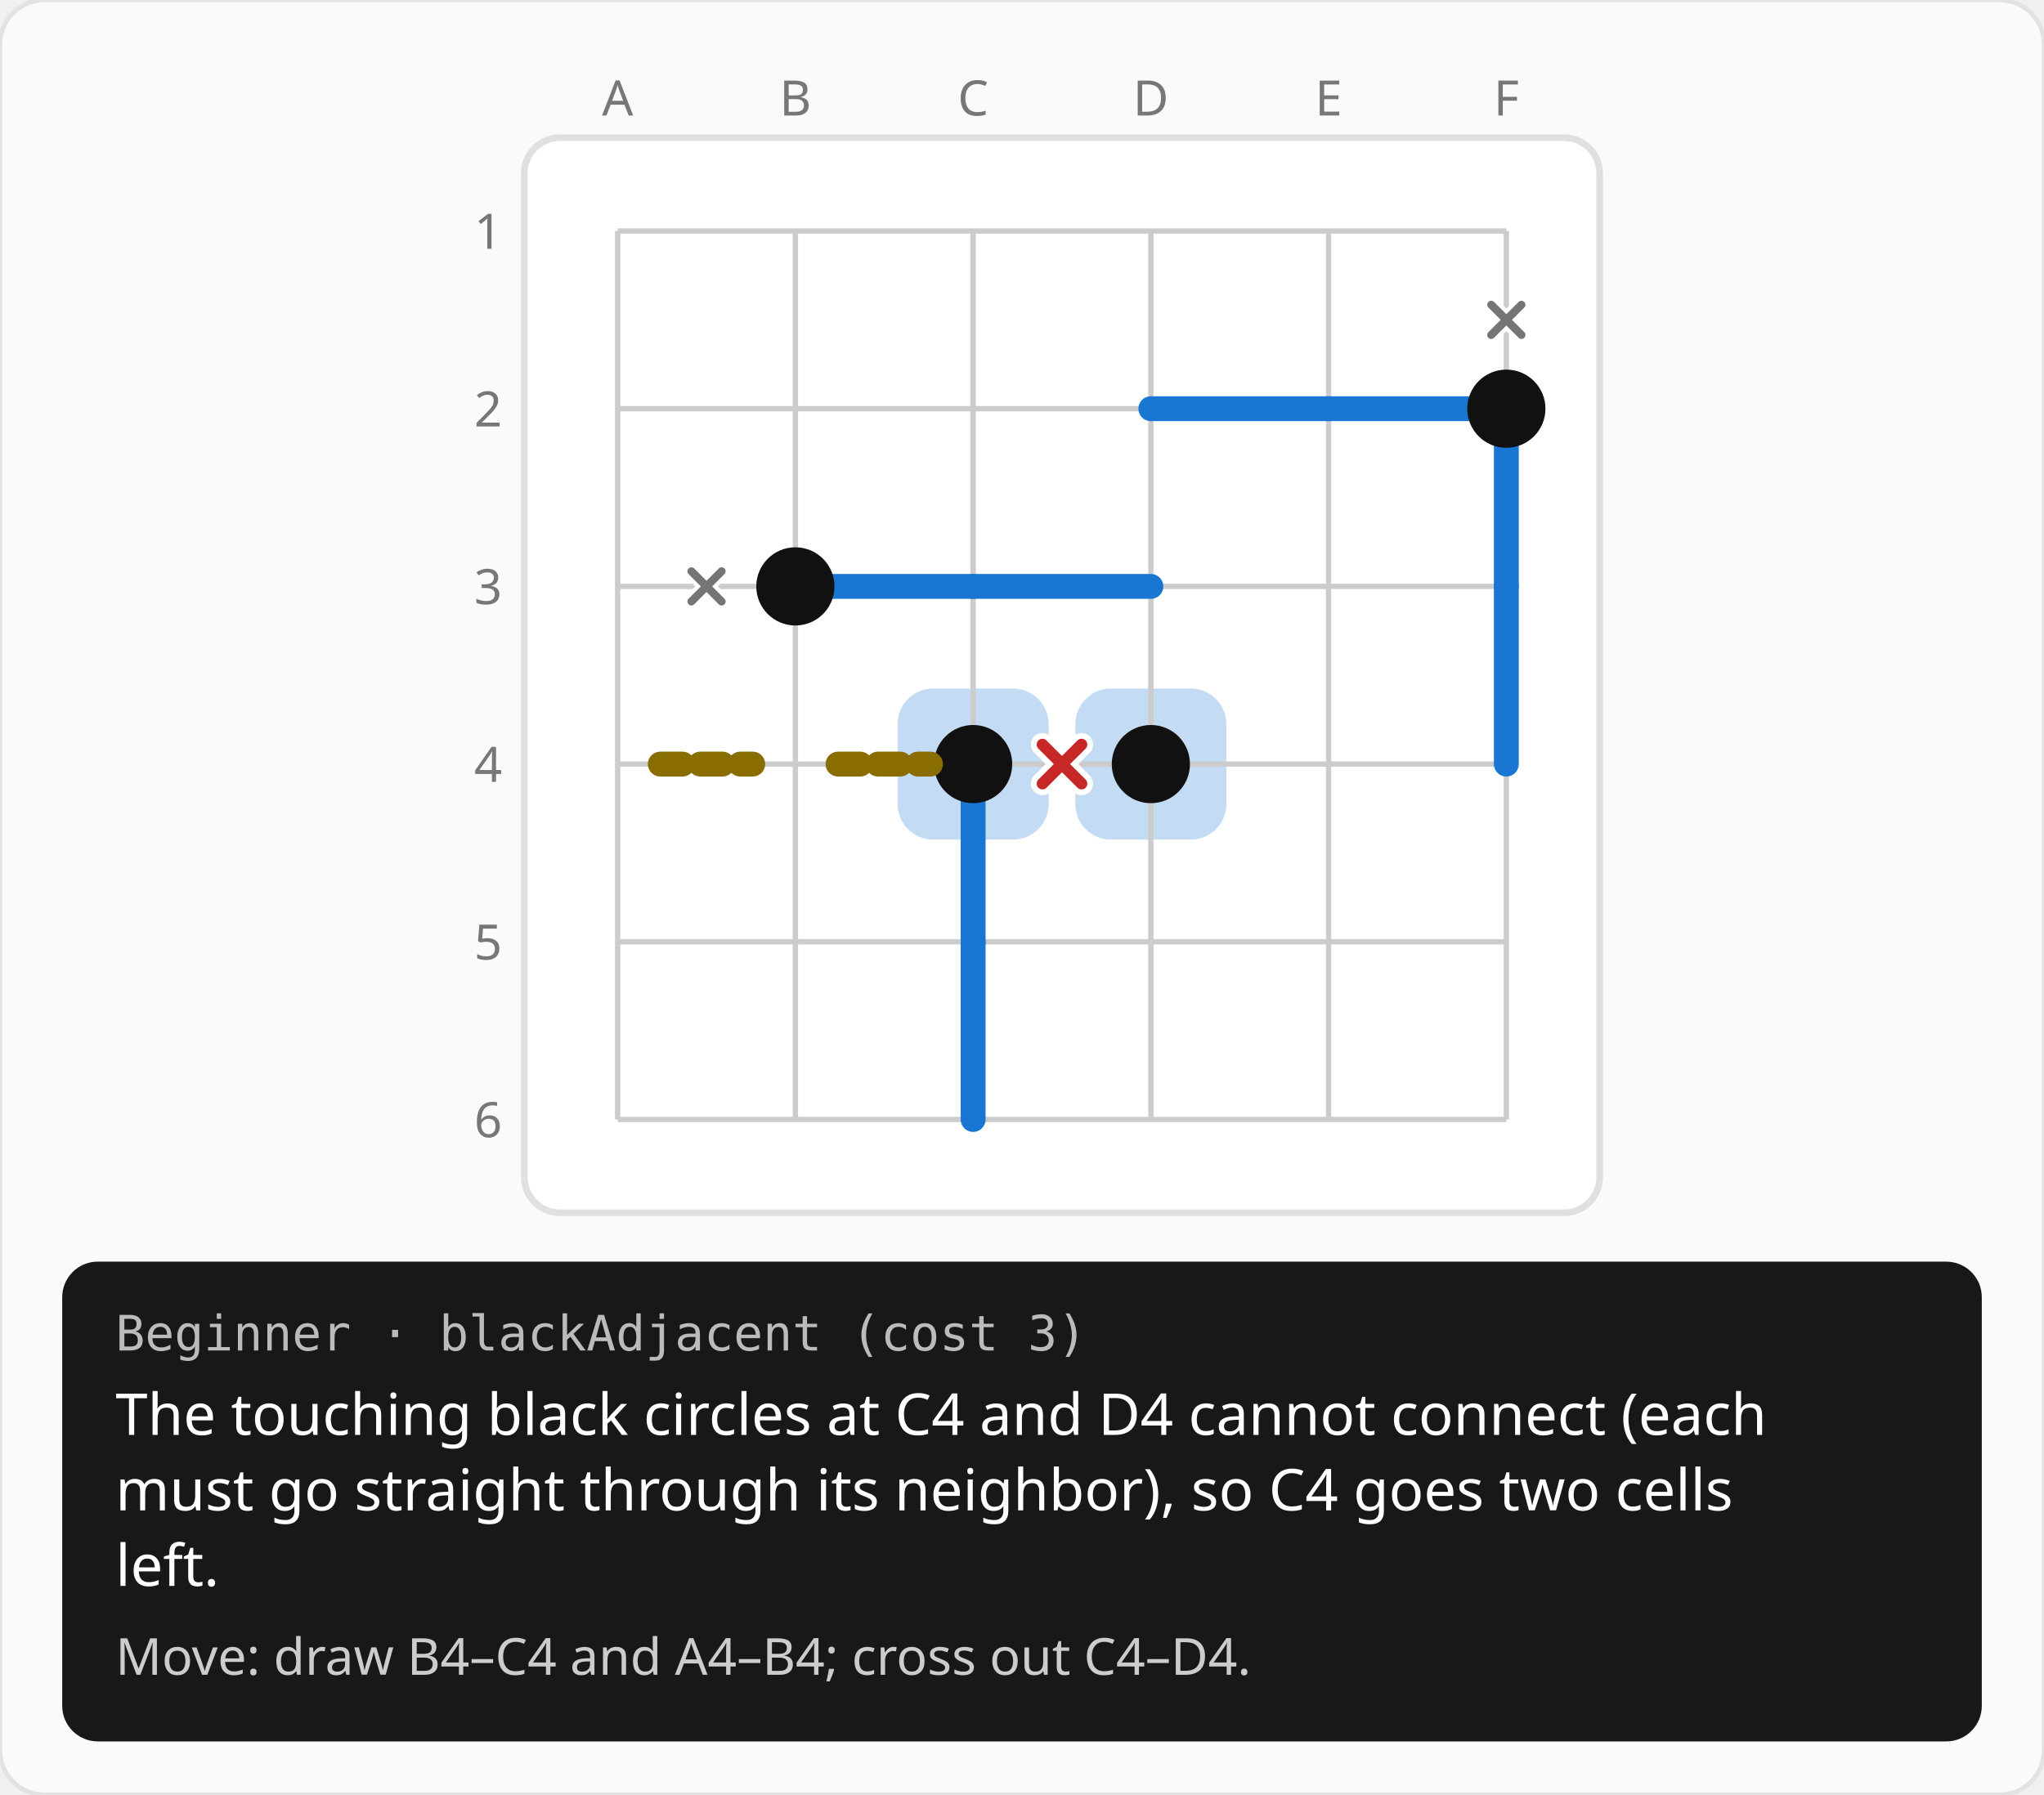
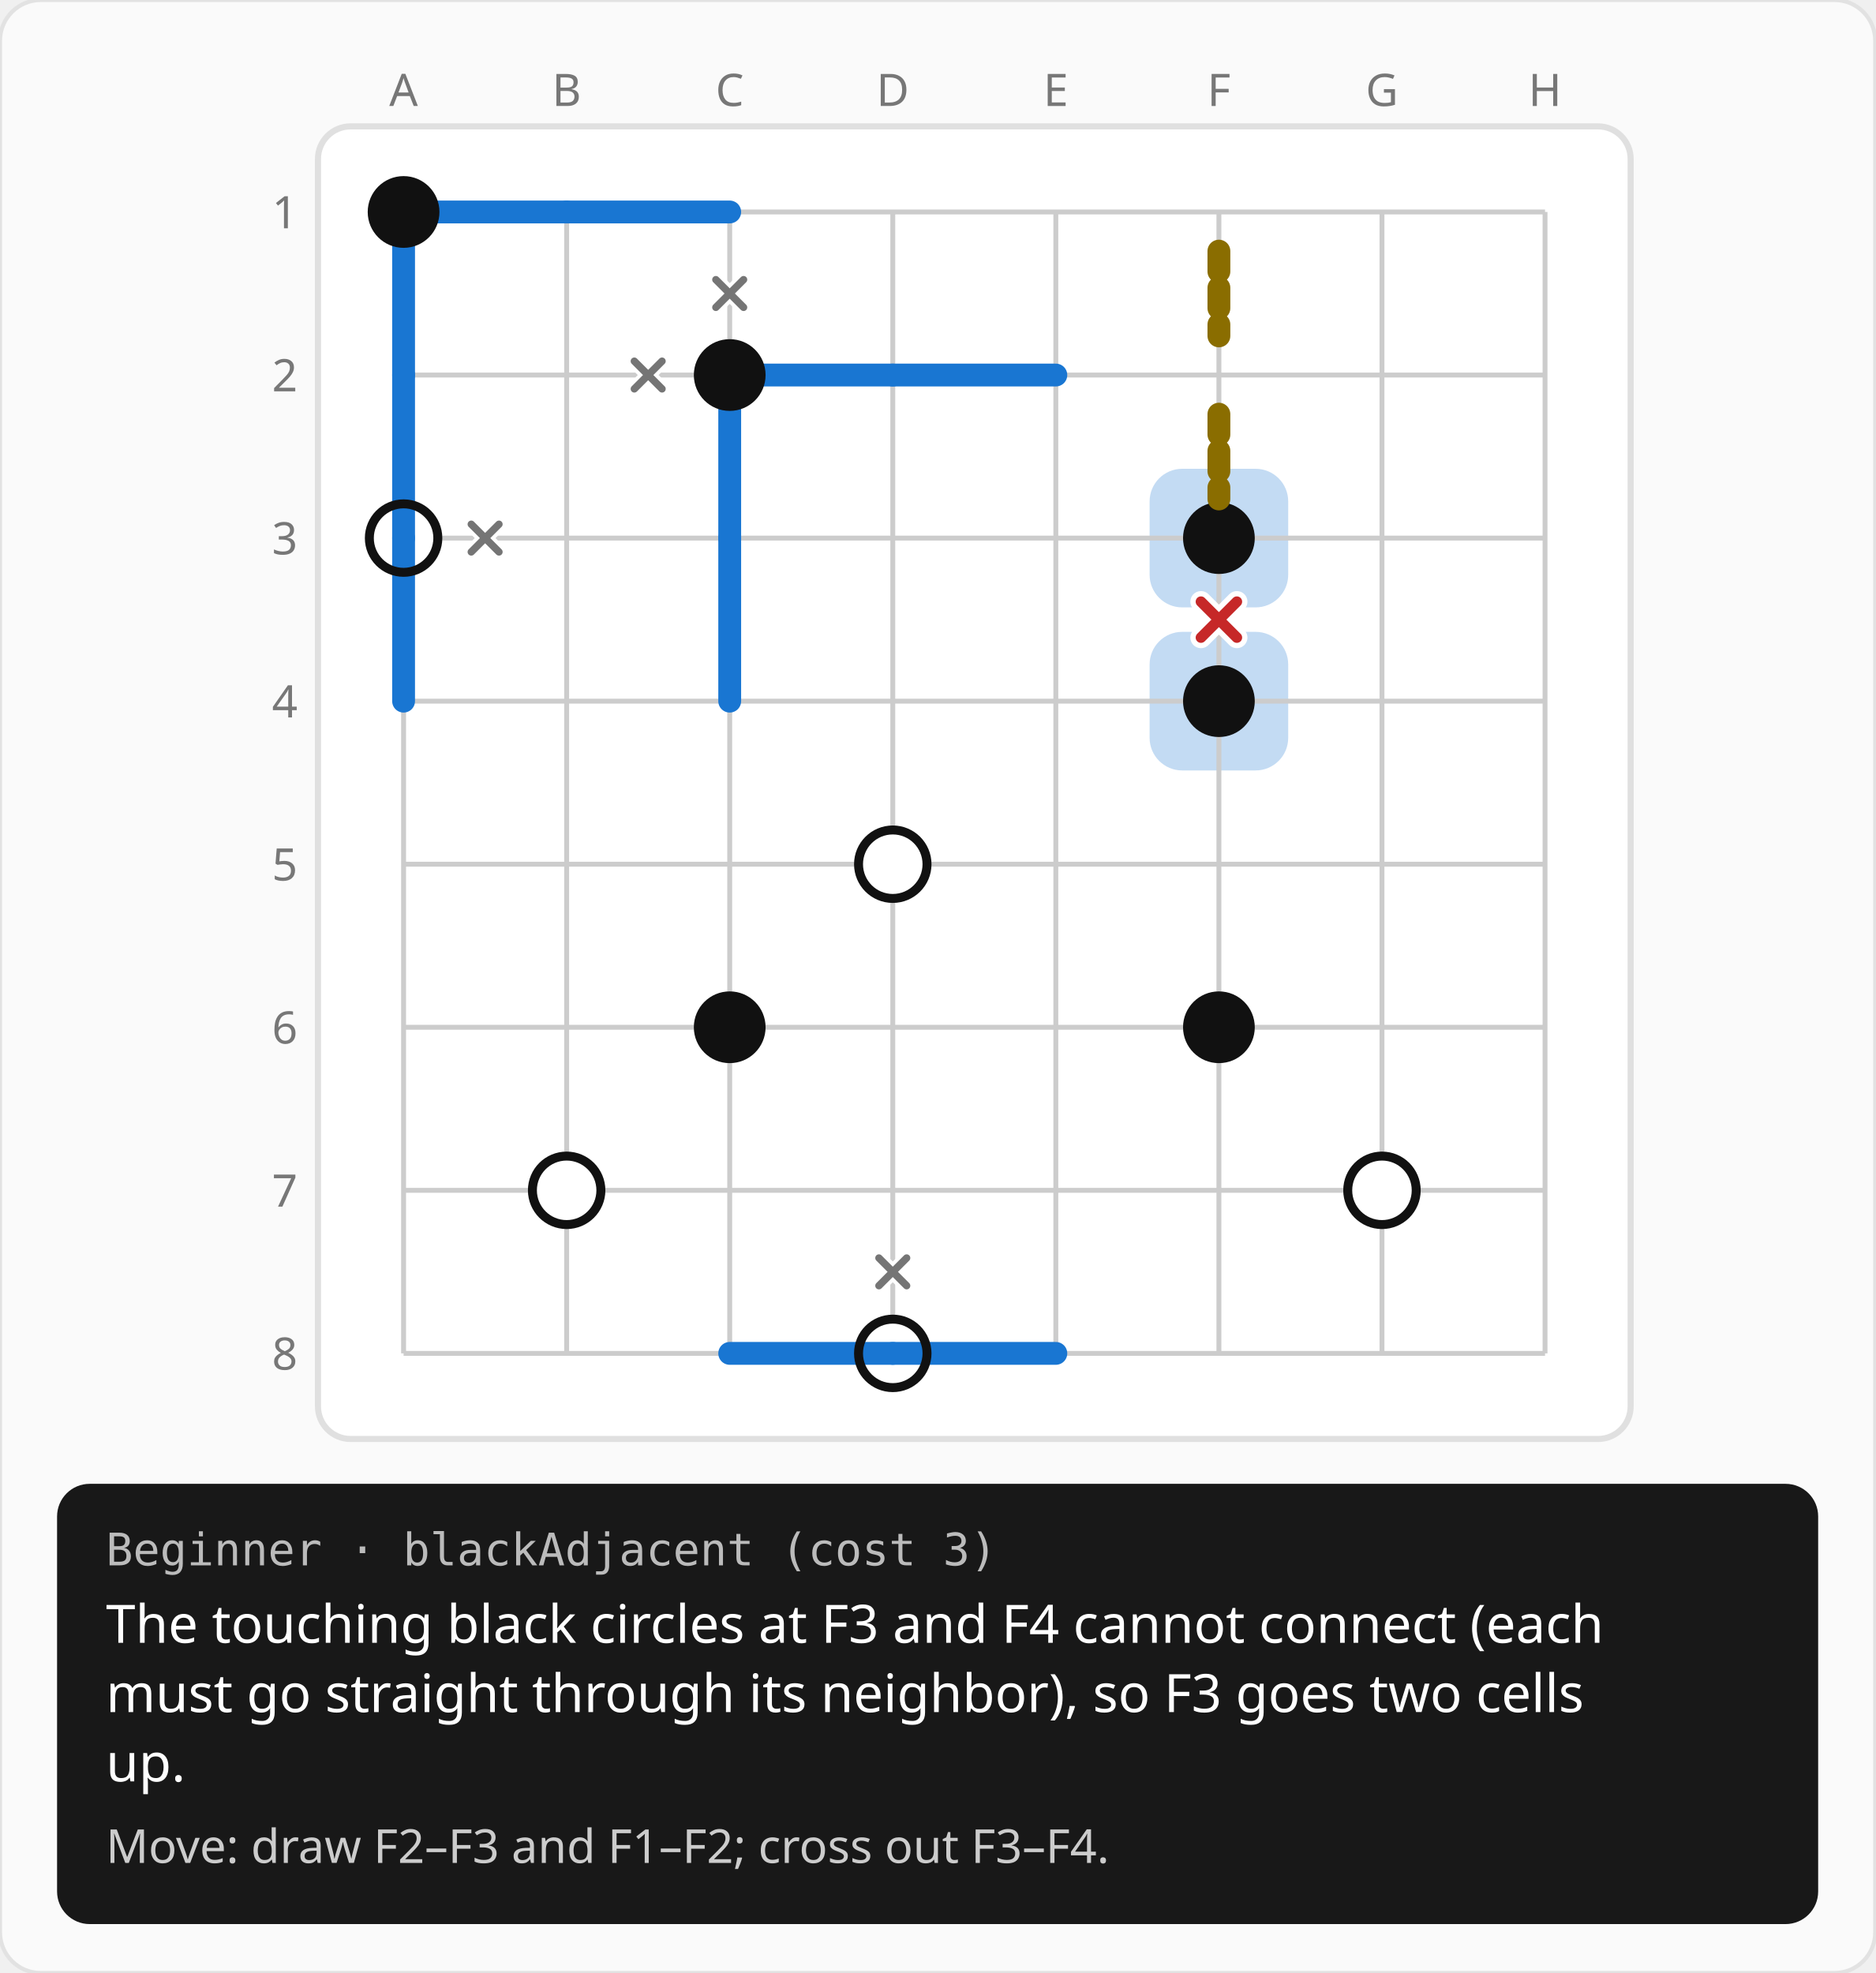
- <svg xmlns="http://www.w3.org/2000/svg" width="460" height="404" viewBox="0 0 460 404">
-   <rect width="460" height="404" rx="10" fill="#fafafa" stroke="#e2e2e2" />
+ <svg xmlns="http://www.w3.org/2000/svg" width="460" height="484" viewBox="0 0 460 484">
+   <rect width="460" height="484" rx="10" fill="#fafafa" stroke="#e2e2e2" />
  <defs>
    <pattern id="hatch" width="8" height="8" patternUnits="userSpaceOnUse" patternTransform="rotate(45)">
      <line x1="0" y1="0" x2="0" y2="8" stroke="#d55e00" stroke-width="3" opacity="0.55" />
    </pattern>
  </defs>
-   <g transform="translate(99 12)">
+   <g transform="translate(59 12)">
    <text x="40" y="14" fill="#777777" font-size="11" font-family="system-ui, sans-serif" text-anchor="middle">A</text>
    <text x="80" y="14" fill="#777777" font-size="11" font-family="system-ui, sans-serif" text-anchor="middle">B</text>
    <text x="120" y="14" fill="#777777" font-size="11" font-family="system-ui, sans-serif" text-anchor="middle">C</text>
    <text x="160" y="14" fill="#777777" font-size="11" font-family="system-ui, sans-serif" text-anchor="middle">D</text>
    <text x="200" y="14" fill="#777777" font-size="11" font-family="system-ui, sans-serif" text-anchor="middle">E</text>
    <text x="240" y="14" fill="#777777" font-size="11" font-family="system-ui, sans-serif" text-anchor="middle">F</text>
+     <text x="280" y="14" fill="#777777" font-size="11" font-family="system-ui, sans-serif" text-anchor="middle">G</text>
+     <text x="320" y="14" fill="#777777" font-size="11" font-family="system-ui, sans-serif" text-anchor="middle">H</text>
    <text x="14" y="44" fill="#777777" font-size="11" font-family="system-ui, sans-serif" text-anchor="end">1</text>
    <text x="14" y="84" fill="#777777" font-size="11" font-family="system-ui, sans-serif" text-anchor="end">2</text>
    <text x="14" y="124" fill="#777777" font-size="11" font-family="system-ui, sans-serif" text-anchor="end">3</text>
    <text x="14" y="164" fill="#777777" font-size="11" font-family="system-ui, sans-serif" text-anchor="end">4</text>
    <text x="14" y="204" fill="#777777" font-size="11" font-family="system-ui, sans-serif" text-anchor="end">5</text>
    <text x="14" y="244" fill="#777777" font-size="11" font-family="system-ui, sans-serif" text-anchor="end">6</text>
+     <text x="14" y="284" fill="#777777" font-size="11" font-family="system-ui, sans-serif" text-anchor="end">7</text>
+     <text x="14" y="324" fill="#777777" font-size="11" font-family="system-ui, sans-serif" text-anchor="end">8</text>
    <g transform="translate(18 18)">
-       <rect x="1" y="1" width="242" height="242" rx="8" fill="#ffffff" stroke="#e0e0e0" stroke-width="1.5" />
-       <rect x="85" y="125" width="34" height="34" rx="8" fill="rgba(25,118,210,0.26)" />
-       <rect x="125" y="125" width="34" height="34" rx="8" fill="rgba(25,118,210,0.26)" />
-       <line x1="22" y1="22" x2="222" y2="22" stroke="#cccccc" stroke-width="1.2" />
-       <line x1="22" y1="62" x2="222" y2="62" stroke="#cccccc" stroke-width="1.2" />
-       <line x1="22" y1="102" x2="222" y2="102" stroke="#cccccc" stroke-width="1.2" />
-       <line x1="22" y1="142" x2="222" y2="142" stroke="#cccccc" stroke-width="1.2" />
-       <line x1="22" y1="182" x2="222" y2="182" stroke="#cccccc" stroke-width="1.2" />
-       <line x1="22" y1="222" x2="222" y2="222" stroke="#cccccc" stroke-width="1.2" />
-       <line x1="22" y1="22" x2="22" y2="222" stroke="#cccccc" stroke-width="1.2" />
-       <line x1="62" y1="22" x2="62" y2="222" stroke="#cccccc" stroke-width="1.2" />
-       <line x1="102" y1="22" x2="102" y2="222" stroke="#cccccc" stroke-width="1.2" />
-       <line x1="142" y1="22" x2="142" y2="222" stroke="#cccccc" stroke-width="1.2" />
-       <line x1="182" y1="22" x2="182" y2="222" stroke="#cccccc" stroke-width="1.2" />
-       <line x1="222" y1="22" x2="222" y2="222" stroke="#cccccc" stroke-width="1.2" />
+       <rect x="1" y="1" width="322" height="322" rx="8" fill="#ffffff" stroke="#e0e0e0" stroke-width="1.5" />
+       <rect x="205" y="85" width="34" height="34" rx="8" fill="rgba(25,118,210,0.26)" />
+       <rect x="205" y="125" width="34" height="34" rx="8" fill="rgba(25,118,210,0.26)" />
+       <line x1="22" y1="22" x2="302" y2="22" stroke="#cccccc" stroke-width="1.2" />
+       <line x1="22" y1="62" x2="302" y2="62" stroke="#cccccc" stroke-width="1.2" />
+       <line x1="22" y1="102" x2="302" y2="102" stroke="#cccccc" stroke-width="1.2" />
+       <line x1="22" y1="142" x2="302" y2="142" stroke="#cccccc" stroke-width="1.2" />
+       <line x1="22" y1="182" x2="302" y2="182" stroke="#cccccc" stroke-width="1.2" />
+       <line x1="22" y1="222" x2="302" y2="222" stroke="#cccccc" stroke-width="1.2" />
+       <line x1="22" y1="262" x2="302" y2="262" stroke="#cccccc" stroke-width="1.2" />
+       <line x1="22" y1="302" x2="302" y2="302" stroke="#cccccc" stroke-width="1.2" />
+       <line x1="22" y1="22" x2="22" y2="302" stroke="#cccccc" stroke-width="1.2" />
+       <line x1="62" y1="22" x2="62" y2="302" stroke="#cccccc" stroke-width="1.2" />
+       <line x1="102" y1="22" x2="102" y2="302" stroke="#cccccc" stroke-width="1.2" />
+       <line x1="142" y1="22" x2="142" y2="302" stroke="#cccccc" stroke-width="1.2" />
+       <line x1="182" y1="22" x2="182" y2="302" stroke="#cccccc" stroke-width="1.2" />
+       <line x1="222" y1="22" x2="222" y2="302" stroke="#cccccc" stroke-width="1.2" />
+       <line x1="262" y1="22" x2="262" y2="302" stroke="#cccccc" stroke-width="1.2" />
+       <line x1="302" y1="22" x2="302" y2="302" stroke="#cccccc" stroke-width="1.2" />
+       <circle cx="22" cy="102" r="8.4" fill="#ffffff" />
+       <circle cx="142" cy="182" r="8.4" fill="#ffffff" />
+       <circle cx="62" cy="262" r="8.4" fill="#ffffff" />
+       <circle cx="262" cy="262" r="8.4" fill="#ffffff" />
+       <circle cx="142" cy="302" r="8.4" fill="#ffffff" />
+       <line x1="22" y1="22" x2="62" y2="22" stroke="#1976d2" stroke-width="5.6" stroke-linecap="round" />
+       <line x1="22" y1="22" x2="22" y2="62" stroke="#1976d2" stroke-width="5.6" stroke-linecap="round" />
+       <line x1="62" y1="22" x2="102" y2="22" stroke="#1976d2" stroke-width="5.6" stroke-linecap="round" />
+       <line x1="22" y1="62" x2="22" y2="102" stroke="#1976d2" stroke-width="5.6" stroke-linecap="round" />
+       <line x1="102" y1="62" x2="142" y2="62" stroke="#1976d2" stroke-width="5.6" stroke-linecap="round" />
+       <line x1="102" y1="62" x2="102" y2="102" stroke="#1976d2" stroke-width="5.6" stroke-linecap="round" />
      <line x1="142" y1="62" x2="182" y2="62" stroke="#1976d2" stroke-width="5.6" stroke-linecap="round" />
-       <line x1="182" y1="62" x2="222" y2="62" stroke="#1976d2" stroke-width="5.6" stroke-linecap="round" />
-       <line x1="222" y1="62" x2="222" y2="102" stroke="#1976d2" stroke-width="5.6" stroke-linecap="round" />
-       <line x1="62" y1="102" x2="102" y2="102" stroke="#1976d2" stroke-width="5.6" stroke-linecap="round" />
-       <line x1="102" y1="102" x2="142" y2="102" stroke="#1976d2" stroke-width="5.6" stroke-linecap="round" />
-       <line x1="222" y1="102" x2="222" y2="142" stroke="#1976d2" stroke-width="5.6" stroke-linecap="round" />
-       <line x1="102" y1="142" x2="102" y2="182" stroke="#1976d2" stroke-width="5.6" stroke-linecap="round" />
-       <line x1="102" y1="182" x2="102" y2="222" stroke="#1976d2" stroke-width="5.6" stroke-linecap="round" />
-       <circle cx="222" cy="62" r="8.8" fill="#111111" />
-       <circle cx="62" cy="102" r="8.8" fill="#111111" />
-       <circle cx="102" cy="142" r="8.8" fill="#111111" />
-       <circle cx="142" cy="142" r="8.8" fill="#111111" />
-       <path d="M218.6 38.6L225.4 45.4M218.6 45.4L225.4 38.6" stroke="#ffffff" stroke-width="3.6" stroke-linecap="round" />
-       <path d="M218.6 38.6L225.4 45.4M218.6 45.4L225.4 38.6" stroke="#757575" stroke-width="1.8" stroke-linecap="round" />
+       <line x1="22" y1="102" x2="22" y2="142" stroke="#1976d2" stroke-width="5.6" stroke-linecap="round" />
+       <line x1="102" y1="102" x2="102" y2="142" stroke="#1976d2" stroke-width="5.6" stroke-linecap="round" />
+       <line x1="102" y1="302" x2="142" y2="302" stroke="#1976d2" stroke-width="5.6" stroke-linecap="round" />
+       <line x1="142" y1="302" x2="182" y2="302" stroke="#1976d2" stroke-width="5.6" stroke-linecap="round" />
+       <circle cx="22" cy="22" r="8.8" fill="#111111" />
+       <circle cx="102" cy="62" r="8.8" fill="#111111" />
+       <circle cx="22" cy="102" r="8.4" fill="none" stroke="#111111" stroke-width="2.2" />
+       <circle cx="222" cy="102" r="8.8" fill="#111111" />
+       <circle cx="222" cy="142" r="8.8" fill="#111111" />
+       <circle cx="142" cy="182" r="8.4" fill="none" stroke="#111111" stroke-width="2.2" />
+       <circle cx="102" cy="222" r="8.8" fill="#111111" />
+       <circle cx="222" cy="222" r="8.8" fill="#111111" />
+       <circle cx="62" cy="262" r="8.4" fill="none" stroke="#111111" stroke-width="2.2" />
+       <circle cx="262" cy="262" r="8.4" fill="none" stroke="#111111" stroke-width="2.2" />
+       <circle cx="142" cy="302" r="8.4" fill="none" stroke="#111111" stroke-width="2.2" />
+       <path d="M98.6 38.6L105.4 45.4M98.6 45.4L105.4 38.6" stroke="#ffffff" stroke-width="3.6" stroke-linecap="round" />
+       <path d="M98.6 38.6L105.4 45.4M98.6 45.4L105.4 38.6" stroke="#757575" stroke-width="1.8" stroke-linecap="round" />
+       <path d="M78.6 58.6L85.4 65.4M78.6 65.4L85.4 58.6" stroke="#ffffff" stroke-width="3.6" stroke-linecap="round" />
+       <path d="M78.6 58.6L85.4 65.4M78.6 65.4L85.4 58.6" stroke="#757575" stroke-width="1.8" stroke-linecap="round" />
      <path d="M38.6 98.6L45.4 105.4M38.6 105.4L45.4 98.6" stroke="#ffffff" stroke-width="3.6" stroke-linecap="round" />
      <path d="M38.6 98.6L45.4 105.4M38.6 105.4L45.4 98.6" stroke="#757575" stroke-width="1.8" stroke-linecap="round" />
-       <line x1="71.6" y1="142" x2="92.4" y2="142" stroke="#8a6d00" stroke-width="5.6" stroke-linecap="round" stroke-dasharray="5 4" />
-       <line x1="31.6" y1="142" x2="52.4" y2="142" stroke="#8a6d00" stroke-width="5.6" stroke-linecap="round" stroke-dasharray="5 4" />
-       <path d="M117.6 137.6L126.4 146.4M117.6 146.4L126.4 137.6" stroke="#ffffff" stroke-width="5.2" stroke-linecap="round" />
-       <path d="M117.6 137.6L126.4 146.4M117.6 146.4L126.4 137.6" stroke="#c62828" stroke-width="2.6" stroke-linecap="round" />
+       <path d="M138.6 278.6L145.4 285.4M138.6 285.4L145.4 278.6" stroke="#ffffff" stroke-width="3.6" stroke-linecap="round" />
+       <path d="M138.6 278.6L145.4 285.4M138.6 285.4L145.4 278.6" stroke="#757575" stroke-width="1.8" stroke-linecap="round" />
+       <line x1="222" y1="71.6" x2="222" y2="92.4" stroke="#8a6d00" stroke-width="5.6" stroke-linecap="round" stroke-dasharray="5 4" />
+       <line x1="222" y1="31.6" x2="222" y2="52.4" stroke="#8a6d00" stroke-width="5.6" stroke-linecap="round" stroke-dasharray="5 4" />
+       <path d="M217.6 117.6L226.4 126.4M217.6 126.4L226.4 117.6" stroke="#ffffff" stroke-width="5.2" stroke-linecap="round" />
+       <path d="M217.6 117.6L226.4 126.4M217.6 126.4L226.4 117.6" stroke="#c62828" stroke-width="2.6" stroke-linecap="round" />
    </g>
  </g>
-   <rect x="14" y="284" width="432" height="108" rx="8" fill="#181818" />
-   <text x="26" y="304" fill="#bbbbbb" font-size="11" font-family="ui-monospace, Menlo, monospace">Beginner · blackAdjacent (cost 3)</text>
-   <text x="26" y="323" fill="#ffffff" font-size="13" font-family="system-ui, sans-serif">The touching black circles at C4 and D4 cannot connect (each</text>
-   <text x="26" y="340" fill="#ffffff" font-size="13" font-family="system-ui, sans-serif">must go straight through its neighbor), so C4 goes two cells</text>
-   <text x="26" y="357" fill="#ffffff" font-size="13" font-family="system-ui, sans-serif">left.</text>
-   <text x="26" y="377" fill="#cccccc" font-size="11.5" font-family="system-ui, sans-serif">Move: draw B4–C4 and A4–B4; cross out C4–D4.</text>
+   <rect x="14" y="364" width="432" height="108" rx="8" fill="#181818" />
+   <text x="26" y="384" fill="#bbbbbb" font-size="11" font-family="ui-monospace, Menlo, monospace">Beginner · blackAdjacent (cost 3)</text>
+   <text x="26" y="403" fill="#ffffff" font-size="13" font-family="system-ui, sans-serif">The touching black circles at F3 and F4 cannot connect (each</text>
+   <text x="26" y="420" fill="#ffffff" font-size="13" font-family="system-ui, sans-serif">must go straight through its neighbor), so F3 goes two cells</text>
+   <text x="26" y="437" fill="#ffffff" font-size="13" font-family="system-ui, sans-serif">up.</text>
+   <text x="26" y="457" fill="#cccccc" font-size="11.5" font-family="system-ui, sans-serif">Move: draw F2–F3 and F1–F2; cross out F3–F4.</text>
</svg>
